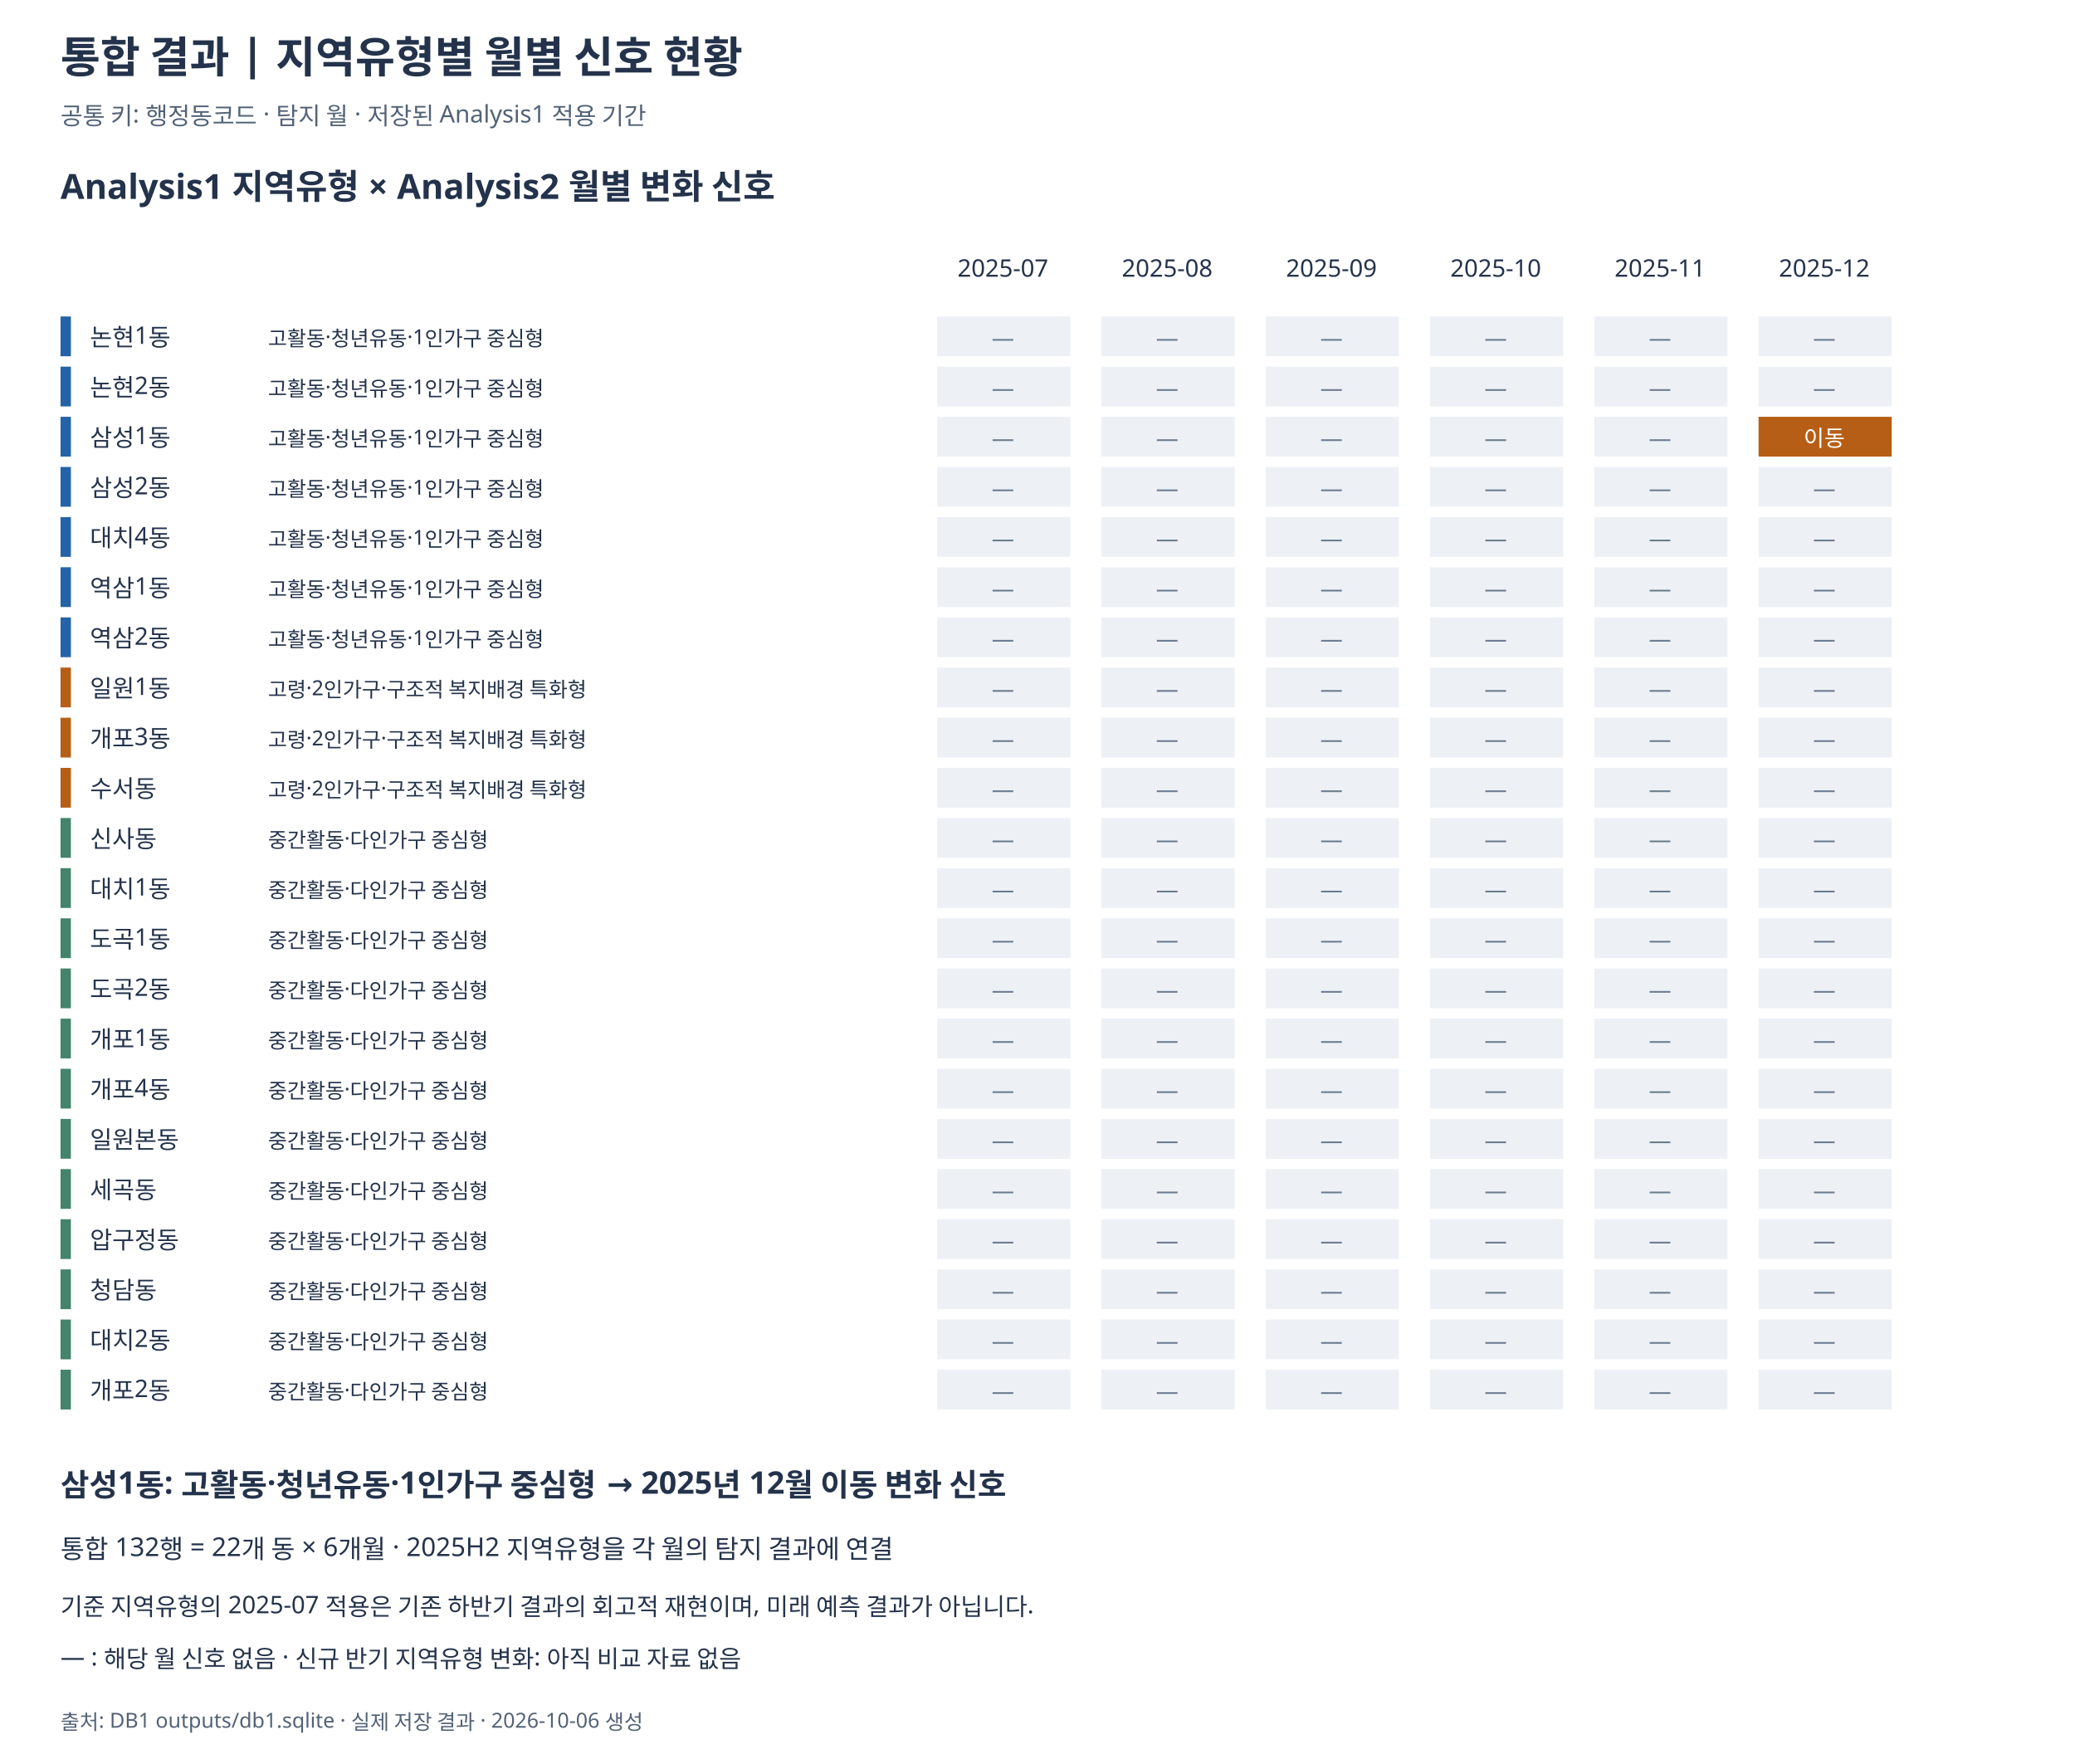
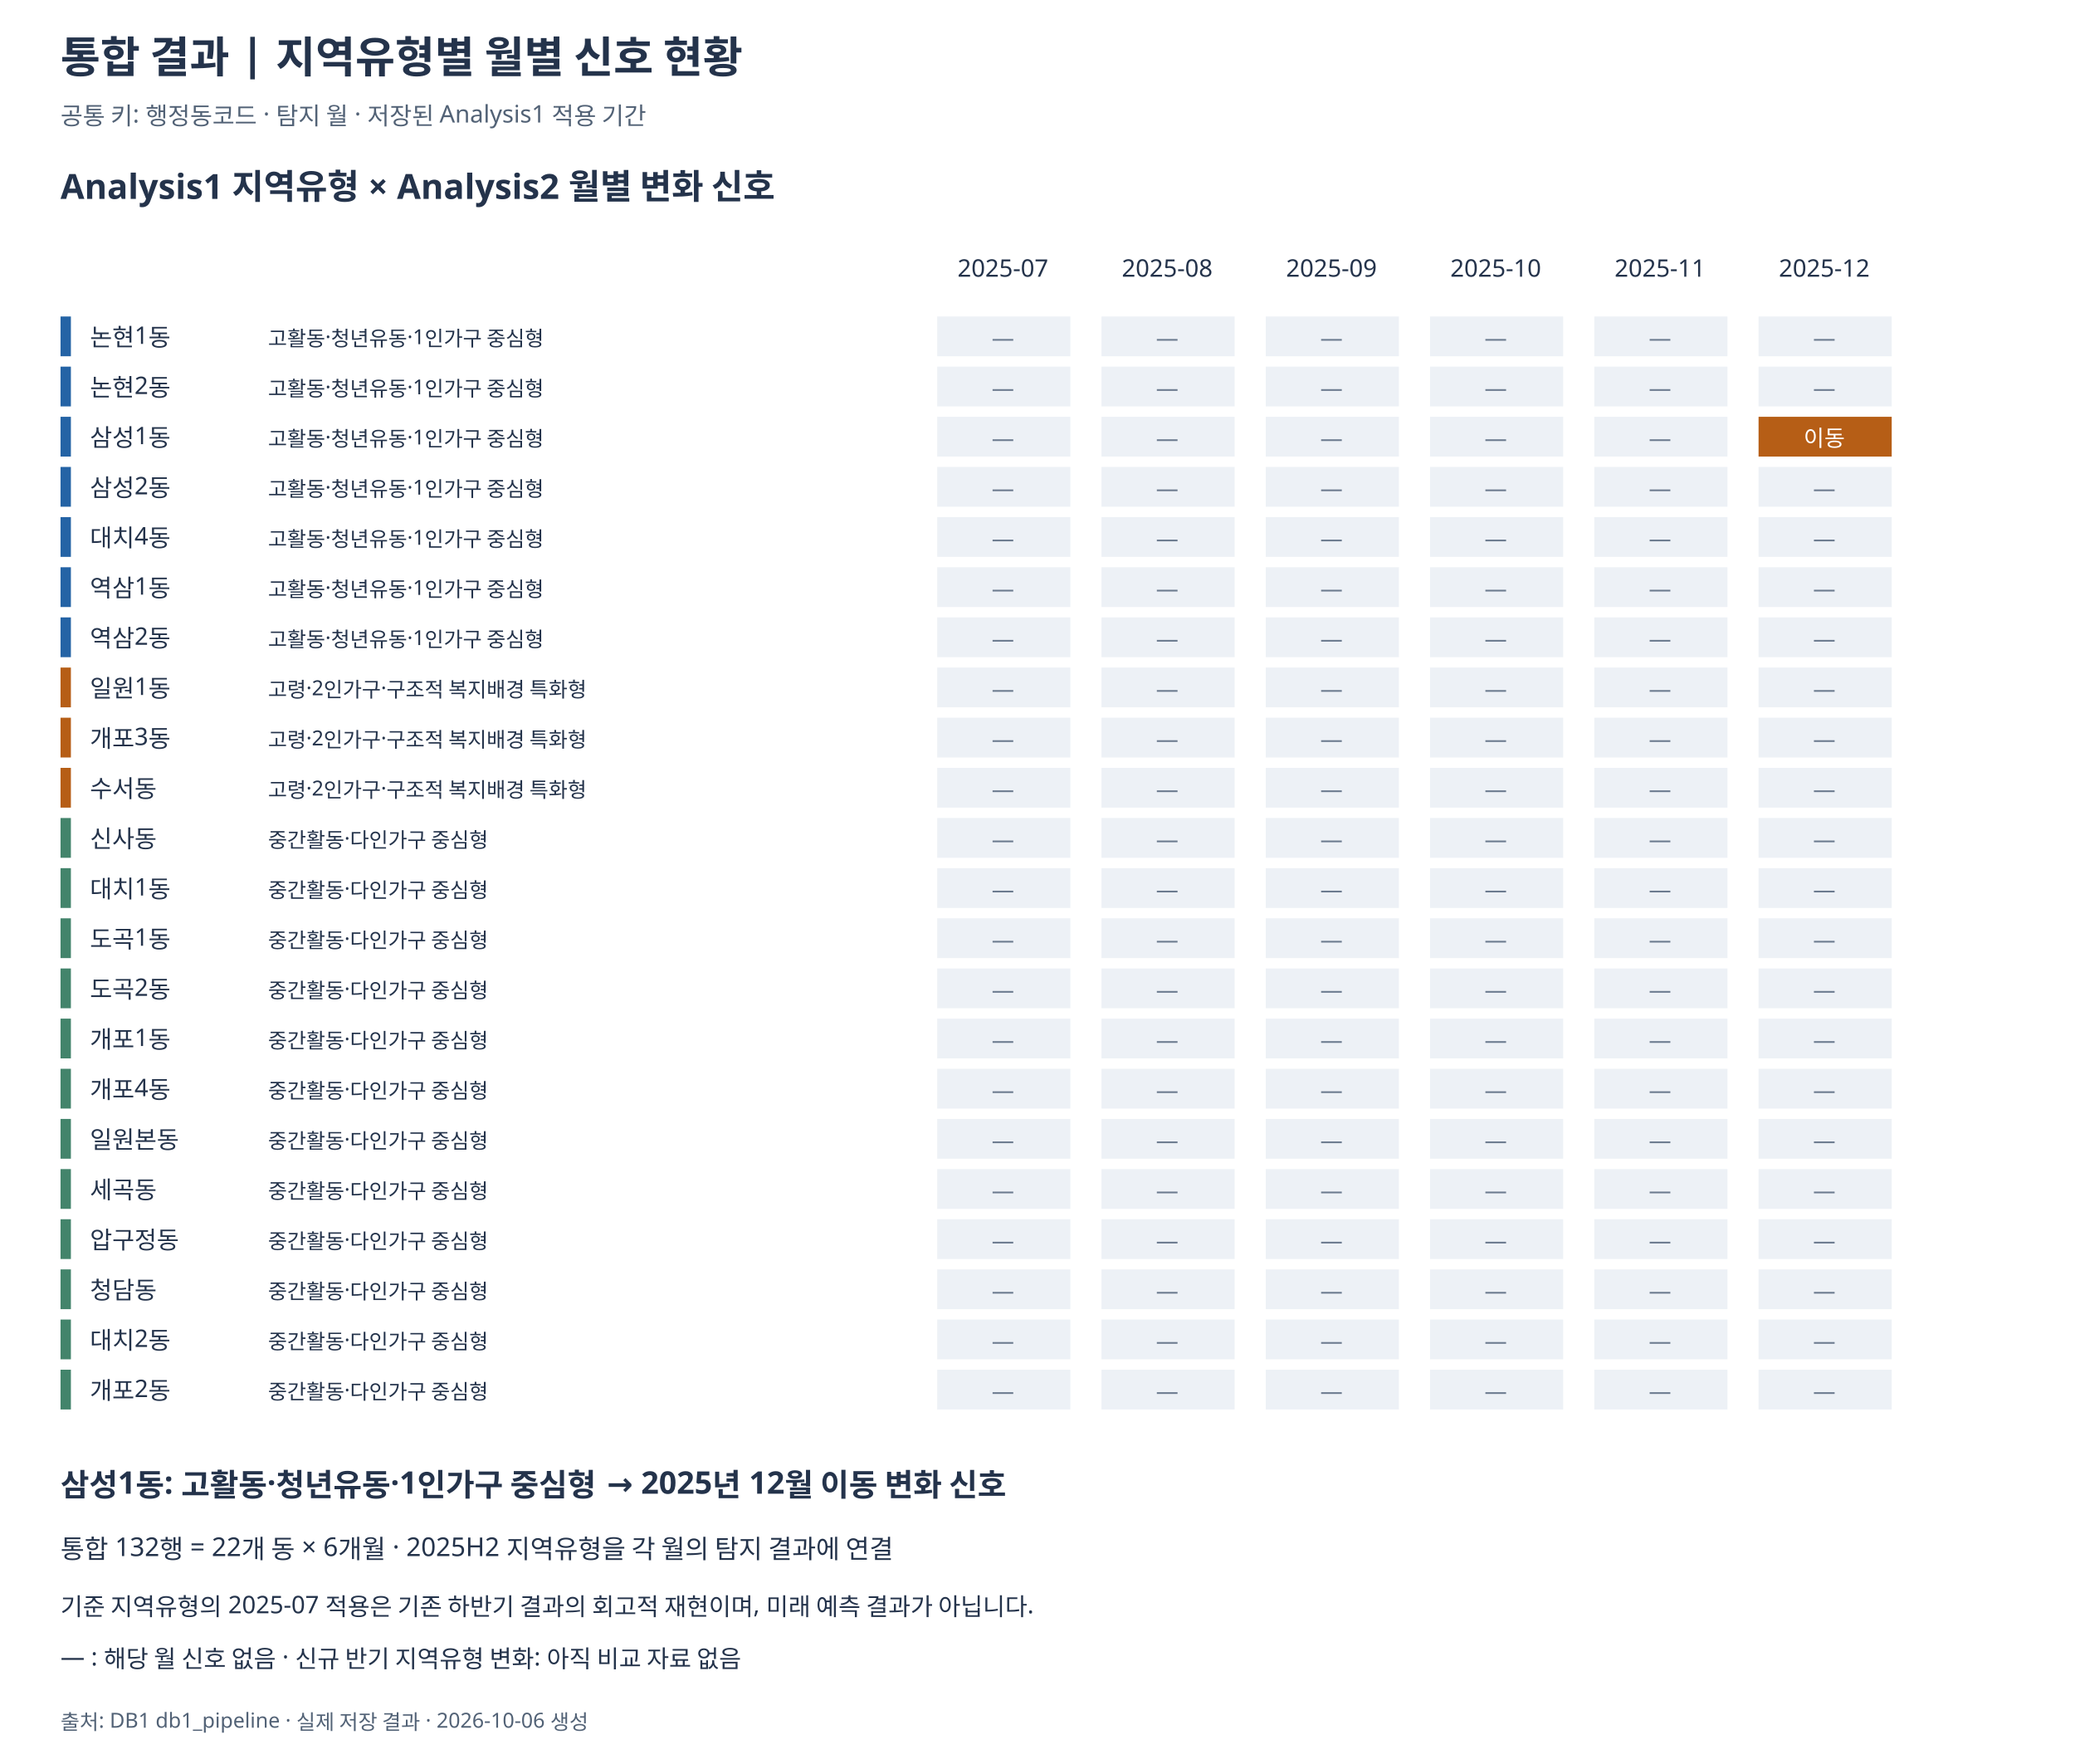
<svg xmlns="http://www.w3.org/2000/svg" width="1200" height="1020" viewBox="0 0 1200 1020" role="img" aria-label="통합 결과 | 지역유형별 월별 신호 현황">
  <style>text{font-family:"Malgun Gothic","Noto Sans KR",sans-serif}</style>
  <rect x="0" y="0" width="1200" height="1020" fill="#ffffff" />
  <text x="35" y="42" font-size="25" fill="#24334b" text-anchor="start" font-weight="600">통합 결과 | 지역유형별 월별 신호 현황</text>
  <text x="35" y="72" font-size="14" fill="#526276" text-anchor="start" font-weight="400">공통 키: 행정동코드 · 탐지 월 · 저장된 Analysis1 적용 기간</text>
  <text x="35" y="115" font-size="20" fill="#24334b" text-anchor="start" font-weight="600">Analysis1 지역유형 × Analysis2 월별 변화 신호</text>
  <text x="580" y="160" font-size="14" fill="#24334b" text-anchor="middle" font-weight="400">2025-07</text>
  <text x="675" y="160" font-size="14" fill="#24334b" text-anchor="middle" font-weight="400">2025-08</text>
  <text x="770" y="160" font-size="14" fill="#24334b" text-anchor="middle" font-weight="400">2025-09</text>
  <text x="865" y="160" font-size="14" fill="#24334b" text-anchor="middle" font-weight="400">2025-10</text>
  <text x="960" y="160" font-size="14" fill="#24334b" text-anchor="middle" font-weight="400">2025-11</text>
  <text x="1055" y="160" font-size="14" fill="#24334b" text-anchor="middle" font-weight="400">2025-12</text>
  <rect x="35" y="183" width="6" height="23" fill="#2463a5" />
  <text x="52" y="200" font-size="14" fill="#24334b" text-anchor="start" font-weight="400">논현1동</text>
  <text x="155" y="200" font-size="12" fill="#24334b" text-anchor="start" font-weight="400">고활동·청년유동·1인가구 중심형</text>
  <rect x="542" y="183" width="77" height="23" fill="#edf1f6" />
  <text x="580" y="200" font-size="13" fill="#6c7b8f" text-anchor="middle" font-weight="400">—</text>
  <rect x="637" y="183" width="77" height="23" fill="#edf1f6" />
  <text x="675" y="200" font-size="13" fill="#6c7b8f" text-anchor="middle" font-weight="400">—</text>
  <rect x="732" y="183" width="77" height="23" fill="#edf1f6" />
  <text x="770" y="200" font-size="13" fill="#6c7b8f" text-anchor="middle" font-weight="400">—</text>
  <rect x="827" y="183" width="77" height="23" fill="#edf1f6" />
  <text x="865" y="200" font-size="13" fill="#6c7b8f" text-anchor="middle" font-weight="400">—</text>
  <rect x="922" y="183" width="77" height="23" fill="#edf1f6" />
  <text x="960" y="200" font-size="13" fill="#6c7b8f" text-anchor="middle" font-weight="400">—</text>
  <rect x="1017" y="183" width="77" height="23" fill="#edf1f6" />
  <text x="1055" y="200" font-size="13" fill="#6c7b8f" text-anchor="middle" font-weight="400">—</text>
  <rect x="35" y="212" width="6" height="23" fill="#2463a5" />
  <text x="52" y="229" font-size="14" fill="#24334b" text-anchor="start" font-weight="400">논현2동</text>
  <text x="155" y="229" font-size="12" fill="#24334b" text-anchor="start" font-weight="400">고활동·청년유동·1인가구 중심형</text>
  <rect x="542" y="212" width="77" height="23" fill="#edf1f6" />
  <text x="580" y="229" font-size="13" fill="#6c7b8f" text-anchor="middle" font-weight="400">—</text>
  <rect x="637" y="212" width="77" height="23" fill="#edf1f6" />
  <text x="675" y="229" font-size="13" fill="#6c7b8f" text-anchor="middle" font-weight="400">—</text>
  <rect x="732" y="212" width="77" height="23" fill="#edf1f6" />
  <text x="770" y="229" font-size="13" fill="#6c7b8f" text-anchor="middle" font-weight="400">—</text>
  <rect x="827" y="212" width="77" height="23" fill="#edf1f6" />
  <text x="865" y="229" font-size="13" fill="#6c7b8f" text-anchor="middle" font-weight="400">—</text>
  <rect x="922" y="212" width="77" height="23" fill="#edf1f6" />
  <text x="960" y="229" font-size="13" fill="#6c7b8f" text-anchor="middle" font-weight="400">—</text>
  <rect x="1017" y="212" width="77" height="23" fill="#edf1f6" />
  <text x="1055" y="229" font-size="13" fill="#6c7b8f" text-anchor="middle" font-weight="400">—</text>
  <rect x="35" y="241" width="6" height="23" fill="#2463a5" />
  <text x="52" y="258" font-size="14" fill="#24334b" text-anchor="start" font-weight="400">삼성1동</text>
  <text x="155" y="258" font-size="12" fill="#24334b" text-anchor="start" font-weight="400">고활동·청년유동·1인가구 중심형</text>
  <rect x="542" y="241" width="77" height="23" fill="#edf1f6" />
  <text x="580" y="258" font-size="13" fill="#6c7b8f" text-anchor="middle" font-weight="400">—</text>
  <rect x="637" y="241" width="77" height="23" fill="#edf1f6" />
  <text x="675" y="258" font-size="13" fill="#6c7b8f" text-anchor="middle" font-weight="400">—</text>
  <rect x="732" y="241" width="77" height="23" fill="#edf1f6" />
  <text x="770" y="258" font-size="13" fill="#6c7b8f" text-anchor="middle" font-weight="400">—</text>
  <rect x="827" y="241" width="77" height="23" fill="#edf1f6" />
  <text x="865" y="258" font-size="13" fill="#6c7b8f" text-anchor="middle" font-weight="400">—</text>
  <rect x="922" y="241" width="77" height="23" fill="#edf1f6" />
  <text x="960" y="258" font-size="13" fill="#6c7b8f" text-anchor="middle" font-weight="400">—</text>
  <rect x="1017" y="241" width="77" height="23" fill="#b65e16" />
  <text x="1055" y="258" font-size="13" fill="#ffffff" text-anchor="middle" font-weight="400">이동</text>
  <rect x="35" y="270" width="6" height="23" fill="#2463a5" />
  <text x="52" y="287" font-size="14" fill="#24334b" text-anchor="start" font-weight="400">삼성2동</text>
  <text x="155" y="287" font-size="12" fill="#24334b" text-anchor="start" font-weight="400">고활동·청년유동·1인가구 중심형</text>
  <rect x="542" y="270" width="77" height="23" fill="#edf1f6" />
  <text x="580" y="287" font-size="13" fill="#6c7b8f" text-anchor="middle" font-weight="400">—</text>
  <rect x="637" y="270" width="77" height="23" fill="#edf1f6" />
  <text x="675" y="287" font-size="13" fill="#6c7b8f" text-anchor="middle" font-weight="400">—</text>
  <rect x="732" y="270" width="77" height="23" fill="#edf1f6" />
  <text x="770" y="287" font-size="13" fill="#6c7b8f" text-anchor="middle" font-weight="400">—</text>
  <rect x="827" y="270" width="77" height="23" fill="#edf1f6" />
  <text x="865" y="287" font-size="13" fill="#6c7b8f" text-anchor="middle" font-weight="400">—</text>
  <rect x="922" y="270" width="77" height="23" fill="#edf1f6" />
  <text x="960" y="287" font-size="13" fill="#6c7b8f" text-anchor="middle" font-weight="400">—</text>
  <rect x="1017" y="270" width="77" height="23" fill="#edf1f6" />
  <text x="1055" y="287" font-size="13" fill="#6c7b8f" text-anchor="middle" font-weight="400">—</text>
  <rect x="35" y="299" width="6" height="23" fill="#2463a5" />
  <text x="52" y="316" font-size="14" fill="#24334b" text-anchor="start" font-weight="400">대치4동</text>
  <text x="155" y="316" font-size="12" fill="#24334b" text-anchor="start" font-weight="400">고활동·청년유동·1인가구 중심형</text>
  <rect x="542" y="299" width="77" height="23" fill="#edf1f6" />
  <text x="580" y="316" font-size="13" fill="#6c7b8f" text-anchor="middle" font-weight="400">—</text>
  <rect x="637" y="299" width="77" height="23" fill="#edf1f6" />
  <text x="675" y="316" font-size="13" fill="#6c7b8f" text-anchor="middle" font-weight="400">—</text>
  <rect x="732" y="299" width="77" height="23" fill="#edf1f6" />
  <text x="770" y="316" font-size="13" fill="#6c7b8f" text-anchor="middle" font-weight="400">—</text>
  <rect x="827" y="299" width="77" height="23" fill="#edf1f6" />
  <text x="865" y="316" font-size="13" fill="#6c7b8f" text-anchor="middle" font-weight="400">—</text>
  <rect x="922" y="299" width="77" height="23" fill="#edf1f6" />
  <text x="960" y="316" font-size="13" fill="#6c7b8f" text-anchor="middle" font-weight="400">—</text>
  <rect x="1017" y="299" width="77" height="23" fill="#edf1f6" />
  <text x="1055" y="316" font-size="13" fill="#6c7b8f" text-anchor="middle" font-weight="400">—</text>
  <rect x="35" y="328" width="6" height="23" fill="#2463a5" />
  <text x="52" y="345" font-size="14" fill="#24334b" text-anchor="start" font-weight="400">역삼1동</text>
  <text x="155" y="345" font-size="12" fill="#24334b" text-anchor="start" font-weight="400">고활동·청년유동·1인가구 중심형</text>
  <rect x="542" y="328" width="77" height="23" fill="#edf1f6" />
  <text x="580" y="345" font-size="13" fill="#6c7b8f" text-anchor="middle" font-weight="400">—</text>
  <rect x="637" y="328" width="77" height="23" fill="#edf1f6" />
  <text x="675" y="345" font-size="13" fill="#6c7b8f" text-anchor="middle" font-weight="400">—</text>
  <rect x="732" y="328" width="77" height="23" fill="#edf1f6" />
  <text x="770" y="345" font-size="13" fill="#6c7b8f" text-anchor="middle" font-weight="400">—</text>
  <rect x="827" y="328" width="77" height="23" fill="#edf1f6" />
  <text x="865" y="345" font-size="13" fill="#6c7b8f" text-anchor="middle" font-weight="400">—</text>
  <rect x="922" y="328" width="77" height="23" fill="#edf1f6" />
  <text x="960" y="345" font-size="13" fill="#6c7b8f" text-anchor="middle" font-weight="400">—</text>
  <rect x="1017" y="328" width="77" height="23" fill="#edf1f6" />
  <text x="1055" y="345" font-size="13" fill="#6c7b8f" text-anchor="middle" font-weight="400">—</text>
  <rect x="35" y="357" width="6" height="23" fill="#2463a5" />
  <text x="52" y="374" font-size="14" fill="#24334b" text-anchor="start" font-weight="400">역삼2동</text>
  <text x="155" y="374" font-size="12" fill="#24334b" text-anchor="start" font-weight="400">고활동·청년유동·1인가구 중심형</text>
  <rect x="542" y="357" width="77" height="23" fill="#edf1f6" />
  <text x="580" y="374" font-size="13" fill="#6c7b8f" text-anchor="middle" font-weight="400">—</text>
  <rect x="637" y="357" width="77" height="23" fill="#edf1f6" />
  <text x="675" y="374" font-size="13" fill="#6c7b8f" text-anchor="middle" font-weight="400">—</text>
  <rect x="732" y="357" width="77" height="23" fill="#edf1f6" />
  <text x="770" y="374" font-size="13" fill="#6c7b8f" text-anchor="middle" font-weight="400">—</text>
  <rect x="827" y="357" width="77" height="23" fill="#edf1f6" />
  <text x="865" y="374" font-size="13" fill="#6c7b8f" text-anchor="middle" font-weight="400">—</text>
  <rect x="922" y="357" width="77" height="23" fill="#edf1f6" />
  <text x="960" y="374" font-size="13" fill="#6c7b8f" text-anchor="middle" font-weight="400">—</text>
  <rect x="1017" y="357" width="77" height="23" fill="#edf1f6" />
  <text x="1055" y="374" font-size="13" fill="#6c7b8f" text-anchor="middle" font-weight="400">—</text>
  <rect x="35" y="386" width="6" height="23" fill="#b65e16" />
  <text x="52" y="403" font-size="14" fill="#24334b" text-anchor="start" font-weight="400">일원1동</text>
  <text x="155" y="403" font-size="12" fill="#24334b" text-anchor="start" font-weight="400">고령·2인가구·구조적 복지배경 특화형</text>
  <rect x="542" y="386" width="77" height="23" fill="#edf1f6" />
  <text x="580" y="403" font-size="13" fill="#6c7b8f" text-anchor="middle" font-weight="400">—</text>
  <rect x="637" y="386" width="77" height="23" fill="#edf1f6" />
  <text x="675" y="403" font-size="13" fill="#6c7b8f" text-anchor="middle" font-weight="400">—</text>
  <rect x="732" y="386" width="77" height="23" fill="#edf1f6" />
  <text x="770" y="403" font-size="13" fill="#6c7b8f" text-anchor="middle" font-weight="400">—</text>
  <rect x="827" y="386" width="77" height="23" fill="#edf1f6" />
  <text x="865" y="403" font-size="13" fill="#6c7b8f" text-anchor="middle" font-weight="400">—</text>
  <rect x="922" y="386" width="77" height="23" fill="#edf1f6" />
  <text x="960" y="403" font-size="13" fill="#6c7b8f" text-anchor="middle" font-weight="400">—</text>
  <rect x="1017" y="386" width="77" height="23" fill="#edf1f6" />
  <text x="1055" y="403" font-size="13" fill="#6c7b8f" text-anchor="middle" font-weight="400">—</text>
  <rect x="35" y="415" width="6" height="23" fill="#b65e16" />
  <text x="52" y="432" font-size="14" fill="#24334b" text-anchor="start" font-weight="400">개포3동</text>
  <text x="155" y="432" font-size="12" fill="#24334b" text-anchor="start" font-weight="400">고령·2인가구·구조적 복지배경 특화형</text>
  <rect x="542" y="415" width="77" height="23" fill="#edf1f6" />
  <text x="580" y="432" font-size="13" fill="#6c7b8f" text-anchor="middle" font-weight="400">—</text>
  <rect x="637" y="415" width="77" height="23" fill="#edf1f6" />
  <text x="675" y="432" font-size="13" fill="#6c7b8f" text-anchor="middle" font-weight="400">—</text>
  <rect x="732" y="415" width="77" height="23" fill="#edf1f6" />
  <text x="770" y="432" font-size="13" fill="#6c7b8f" text-anchor="middle" font-weight="400">—</text>
  <rect x="827" y="415" width="77" height="23" fill="#edf1f6" />
  <text x="865" y="432" font-size="13" fill="#6c7b8f" text-anchor="middle" font-weight="400">—</text>
  <rect x="922" y="415" width="77" height="23" fill="#edf1f6" />
  <text x="960" y="432" font-size="13" fill="#6c7b8f" text-anchor="middle" font-weight="400">—</text>
  <rect x="1017" y="415" width="77" height="23" fill="#edf1f6" />
  <text x="1055" y="432" font-size="13" fill="#6c7b8f" text-anchor="middle" font-weight="400">—</text>
  <rect x="35" y="444" width="6" height="23" fill="#b65e16" />
  <text x="52" y="461" font-size="14" fill="#24334b" text-anchor="start" font-weight="400">수서동</text>
  <text x="155" y="461" font-size="12" fill="#24334b" text-anchor="start" font-weight="400">고령·2인가구·구조적 복지배경 특화형</text>
  <rect x="542" y="444" width="77" height="23" fill="#edf1f6" />
  <text x="580" y="461" font-size="13" fill="#6c7b8f" text-anchor="middle" font-weight="400">—</text>
  <rect x="637" y="444" width="77" height="23" fill="#edf1f6" />
  <text x="675" y="461" font-size="13" fill="#6c7b8f" text-anchor="middle" font-weight="400">—</text>
  <rect x="732" y="444" width="77" height="23" fill="#edf1f6" />
  <text x="770" y="461" font-size="13" fill="#6c7b8f" text-anchor="middle" font-weight="400">—</text>
  <rect x="827" y="444" width="77" height="23" fill="#edf1f6" />
  <text x="865" y="461" font-size="13" fill="#6c7b8f" text-anchor="middle" font-weight="400">—</text>
  <rect x="922" y="444" width="77" height="23" fill="#edf1f6" />
  <text x="960" y="461" font-size="13" fill="#6c7b8f" text-anchor="middle" font-weight="400">—</text>
  <rect x="1017" y="444" width="77" height="23" fill="#edf1f6" />
  <text x="1055" y="461" font-size="13" fill="#6c7b8f" text-anchor="middle" font-weight="400">—</text>
  <rect x="35" y="473" width="6" height="23" fill="#43846b" />
  <text x="52" y="490" font-size="14" fill="#24334b" text-anchor="start" font-weight="400">신사동</text>
  <text x="155" y="490" font-size="12" fill="#24334b" text-anchor="start" font-weight="400">중간활동·다인가구 중심형</text>
  <rect x="542" y="473" width="77" height="23" fill="#edf1f6" />
  <text x="580" y="490" font-size="13" fill="#6c7b8f" text-anchor="middle" font-weight="400">—</text>
  <rect x="637" y="473" width="77" height="23" fill="#edf1f6" />
  <text x="675" y="490" font-size="13" fill="#6c7b8f" text-anchor="middle" font-weight="400">—</text>
  <rect x="732" y="473" width="77" height="23" fill="#edf1f6" />
  <text x="770" y="490" font-size="13" fill="#6c7b8f" text-anchor="middle" font-weight="400">—</text>
  <rect x="827" y="473" width="77" height="23" fill="#edf1f6" />
  <text x="865" y="490" font-size="13" fill="#6c7b8f" text-anchor="middle" font-weight="400">—</text>
  <rect x="922" y="473" width="77" height="23" fill="#edf1f6" />
  <text x="960" y="490" font-size="13" fill="#6c7b8f" text-anchor="middle" font-weight="400">—</text>
  <rect x="1017" y="473" width="77" height="23" fill="#edf1f6" />
  <text x="1055" y="490" font-size="13" fill="#6c7b8f" text-anchor="middle" font-weight="400">—</text>
  <rect x="35" y="502" width="6" height="23" fill="#43846b" />
  <text x="52" y="519" font-size="14" fill="#24334b" text-anchor="start" font-weight="400">대치1동</text>
  <text x="155" y="519" font-size="12" fill="#24334b" text-anchor="start" font-weight="400">중간활동·다인가구 중심형</text>
  <rect x="542" y="502" width="77" height="23" fill="#edf1f6" />
  <text x="580" y="519" font-size="13" fill="#6c7b8f" text-anchor="middle" font-weight="400">—</text>
  <rect x="637" y="502" width="77" height="23" fill="#edf1f6" />
  <text x="675" y="519" font-size="13" fill="#6c7b8f" text-anchor="middle" font-weight="400">—</text>
  <rect x="732" y="502" width="77" height="23" fill="#edf1f6" />
  <text x="770" y="519" font-size="13" fill="#6c7b8f" text-anchor="middle" font-weight="400">—</text>
  <rect x="827" y="502" width="77" height="23" fill="#edf1f6" />
  <text x="865" y="519" font-size="13" fill="#6c7b8f" text-anchor="middle" font-weight="400">—</text>
  <rect x="922" y="502" width="77" height="23" fill="#edf1f6" />
  <text x="960" y="519" font-size="13" fill="#6c7b8f" text-anchor="middle" font-weight="400">—</text>
  <rect x="1017" y="502" width="77" height="23" fill="#edf1f6" />
  <text x="1055" y="519" font-size="13" fill="#6c7b8f" text-anchor="middle" font-weight="400">—</text>
  <rect x="35" y="531" width="6" height="23" fill="#43846b" />
  <text x="52" y="548" font-size="14" fill="#24334b" text-anchor="start" font-weight="400">도곡1동</text>
  <text x="155" y="548" font-size="12" fill="#24334b" text-anchor="start" font-weight="400">중간활동·다인가구 중심형</text>
  <rect x="542" y="531" width="77" height="23" fill="#edf1f6" />
  <text x="580" y="548" font-size="13" fill="#6c7b8f" text-anchor="middle" font-weight="400">—</text>
  <rect x="637" y="531" width="77" height="23" fill="#edf1f6" />
  <text x="675" y="548" font-size="13" fill="#6c7b8f" text-anchor="middle" font-weight="400">—</text>
  <rect x="732" y="531" width="77" height="23" fill="#edf1f6" />
  <text x="770" y="548" font-size="13" fill="#6c7b8f" text-anchor="middle" font-weight="400">—</text>
  <rect x="827" y="531" width="77" height="23" fill="#edf1f6" />
  <text x="865" y="548" font-size="13" fill="#6c7b8f" text-anchor="middle" font-weight="400">—</text>
  <rect x="922" y="531" width="77" height="23" fill="#edf1f6" />
  <text x="960" y="548" font-size="13" fill="#6c7b8f" text-anchor="middle" font-weight="400">—</text>
  <rect x="1017" y="531" width="77" height="23" fill="#edf1f6" />
  <text x="1055" y="548" font-size="13" fill="#6c7b8f" text-anchor="middle" font-weight="400">—</text>
  <rect x="35" y="560" width="6" height="23" fill="#43846b" />
  <text x="52" y="577" font-size="14" fill="#24334b" text-anchor="start" font-weight="400">도곡2동</text>
  <text x="155" y="577" font-size="12" fill="#24334b" text-anchor="start" font-weight="400">중간활동·다인가구 중심형</text>
  <rect x="542" y="560" width="77" height="23" fill="#edf1f6" />
  <text x="580" y="577" font-size="13" fill="#6c7b8f" text-anchor="middle" font-weight="400">—</text>
  <rect x="637" y="560" width="77" height="23" fill="#edf1f6" />
  <text x="675" y="577" font-size="13" fill="#6c7b8f" text-anchor="middle" font-weight="400">—</text>
  <rect x="732" y="560" width="77" height="23" fill="#edf1f6" />
  <text x="770" y="577" font-size="13" fill="#6c7b8f" text-anchor="middle" font-weight="400">—</text>
  <rect x="827" y="560" width="77" height="23" fill="#edf1f6" />
  <text x="865" y="577" font-size="13" fill="#6c7b8f" text-anchor="middle" font-weight="400">—</text>
  <rect x="922" y="560" width="77" height="23" fill="#edf1f6" />
  <text x="960" y="577" font-size="13" fill="#6c7b8f" text-anchor="middle" font-weight="400">—</text>
  <rect x="1017" y="560" width="77" height="23" fill="#edf1f6" />
  <text x="1055" y="577" font-size="13" fill="#6c7b8f" text-anchor="middle" font-weight="400">—</text>
  <rect x="35" y="589" width="6" height="23" fill="#43846b" />
  <text x="52" y="606" font-size="14" fill="#24334b" text-anchor="start" font-weight="400">개포1동</text>
  <text x="155" y="606" font-size="12" fill="#24334b" text-anchor="start" font-weight="400">중간활동·다인가구 중심형</text>
  <rect x="542" y="589" width="77" height="23" fill="#edf1f6" />
  <text x="580" y="606" font-size="13" fill="#6c7b8f" text-anchor="middle" font-weight="400">—</text>
  <rect x="637" y="589" width="77" height="23" fill="#edf1f6" />
  <text x="675" y="606" font-size="13" fill="#6c7b8f" text-anchor="middle" font-weight="400">—</text>
  <rect x="732" y="589" width="77" height="23" fill="#edf1f6" />
  <text x="770" y="606" font-size="13" fill="#6c7b8f" text-anchor="middle" font-weight="400">—</text>
  <rect x="827" y="589" width="77" height="23" fill="#edf1f6" />
  <text x="865" y="606" font-size="13" fill="#6c7b8f" text-anchor="middle" font-weight="400">—</text>
  <rect x="922" y="589" width="77" height="23" fill="#edf1f6" />
  <text x="960" y="606" font-size="13" fill="#6c7b8f" text-anchor="middle" font-weight="400">—</text>
  <rect x="1017" y="589" width="77" height="23" fill="#edf1f6" />
  <text x="1055" y="606" font-size="13" fill="#6c7b8f" text-anchor="middle" font-weight="400">—</text>
  <rect x="35" y="618" width="6" height="23" fill="#43846b" />
  <text x="52" y="635" font-size="14" fill="#24334b" text-anchor="start" font-weight="400">개포4동</text>
  <text x="155" y="635" font-size="12" fill="#24334b" text-anchor="start" font-weight="400">중간활동·다인가구 중심형</text>
  <rect x="542" y="618" width="77" height="23" fill="#edf1f6" />
  <text x="580" y="635" font-size="13" fill="#6c7b8f" text-anchor="middle" font-weight="400">—</text>
  <rect x="637" y="618" width="77" height="23" fill="#edf1f6" />
  <text x="675" y="635" font-size="13" fill="#6c7b8f" text-anchor="middle" font-weight="400">—</text>
  <rect x="732" y="618" width="77" height="23" fill="#edf1f6" />
  <text x="770" y="635" font-size="13" fill="#6c7b8f" text-anchor="middle" font-weight="400">—</text>
  <rect x="827" y="618" width="77" height="23" fill="#edf1f6" />
  <text x="865" y="635" font-size="13" fill="#6c7b8f" text-anchor="middle" font-weight="400">—</text>
  <rect x="922" y="618" width="77" height="23" fill="#edf1f6" />
  <text x="960" y="635" font-size="13" fill="#6c7b8f" text-anchor="middle" font-weight="400">—</text>
  <rect x="1017" y="618" width="77" height="23" fill="#edf1f6" />
  <text x="1055" y="635" font-size="13" fill="#6c7b8f" text-anchor="middle" font-weight="400">—</text>
  <rect x="35" y="647" width="6" height="23" fill="#43846b" />
  <text x="52" y="664" font-size="14" fill="#24334b" text-anchor="start" font-weight="400">일원본동</text>
  <text x="155" y="664" font-size="12" fill="#24334b" text-anchor="start" font-weight="400">중간활동·다인가구 중심형</text>
  <rect x="542" y="647" width="77" height="23" fill="#edf1f6" />
  <text x="580" y="664" font-size="13" fill="#6c7b8f" text-anchor="middle" font-weight="400">—</text>
  <rect x="637" y="647" width="77" height="23" fill="#edf1f6" />
  <text x="675" y="664" font-size="13" fill="#6c7b8f" text-anchor="middle" font-weight="400">—</text>
  <rect x="732" y="647" width="77" height="23" fill="#edf1f6" />
  <text x="770" y="664" font-size="13" fill="#6c7b8f" text-anchor="middle" font-weight="400">—</text>
  <rect x="827" y="647" width="77" height="23" fill="#edf1f6" />
  <text x="865" y="664" font-size="13" fill="#6c7b8f" text-anchor="middle" font-weight="400">—</text>
  <rect x="922" y="647" width="77" height="23" fill="#edf1f6" />
  <text x="960" y="664" font-size="13" fill="#6c7b8f" text-anchor="middle" font-weight="400">—</text>
  <rect x="1017" y="647" width="77" height="23" fill="#edf1f6" />
  <text x="1055" y="664" font-size="13" fill="#6c7b8f" text-anchor="middle" font-weight="400">—</text>
  <rect x="35" y="676" width="6" height="23" fill="#43846b" />
  <text x="52" y="693" font-size="14" fill="#24334b" text-anchor="start" font-weight="400">세곡동</text>
  <text x="155" y="693" font-size="12" fill="#24334b" text-anchor="start" font-weight="400">중간활동·다인가구 중심형</text>
  <rect x="542" y="676" width="77" height="23" fill="#edf1f6" />
  <text x="580" y="693" font-size="13" fill="#6c7b8f" text-anchor="middle" font-weight="400">—</text>
  <rect x="637" y="676" width="77" height="23" fill="#edf1f6" />
  <text x="675" y="693" font-size="13" fill="#6c7b8f" text-anchor="middle" font-weight="400">—</text>
  <rect x="732" y="676" width="77" height="23" fill="#edf1f6" />
  <text x="770" y="693" font-size="13" fill="#6c7b8f" text-anchor="middle" font-weight="400">—</text>
  <rect x="827" y="676" width="77" height="23" fill="#edf1f6" />
  <text x="865" y="693" font-size="13" fill="#6c7b8f" text-anchor="middle" font-weight="400">—</text>
  <rect x="922" y="676" width="77" height="23" fill="#edf1f6" />
  <text x="960" y="693" font-size="13" fill="#6c7b8f" text-anchor="middle" font-weight="400">—</text>
  <rect x="1017" y="676" width="77" height="23" fill="#edf1f6" />
  <text x="1055" y="693" font-size="13" fill="#6c7b8f" text-anchor="middle" font-weight="400">—</text>
  <rect x="35" y="705" width="6" height="23" fill="#43846b" />
  <text x="52" y="722" font-size="14" fill="#24334b" text-anchor="start" font-weight="400">압구정동</text>
  <text x="155" y="722" font-size="12" fill="#24334b" text-anchor="start" font-weight="400">중간활동·다인가구 중심형</text>
  <rect x="542" y="705" width="77" height="23" fill="#edf1f6" />
  <text x="580" y="722" font-size="13" fill="#6c7b8f" text-anchor="middle" font-weight="400">—</text>
  <rect x="637" y="705" width="77" height="23" fill="#edf1f6" />
  <text x="675" y="722" font-size="13" fill="#6c7b8f" text-anchor="middle" font-weight="400">—</text>
  <rect x="732" y="705" width="77" height="23" fill="#edf1f6" />
  <text x="770" y="722" font-size="13" fill="#6c7b8f" text-anchor="middle" font-weight="400">—</text>
  <rect x="827" y="705" width="77" height="23" fill="#edf1f6" />
  <text x="865" y="722" font-size="13" fill="#6c7b8f" text-anchor="middle" font-weight="400">—</text>
  <rect x="922" y="705" width="77" height="23" fill="#edf1f6" />
  <text x="960" y="722" font-size="13" fill="#6c7b8f" text-anchor="middle" font-weight="400">—</text>
  <rect x="1017" y="705" width="77" height="23" fill="#edf1f6" />
  <text x="1055" y="722" font-size="13" fill="#6c7b8f" text-anchor="middle" font-weight="400">—</text>
  <rect x="35" y="734" width="6" height="23" fill="#43846b" />
  <text x="52" y="751" font-size="14" fill="#24334b" text-anchor="start" font-weight="400">청담동</text>
  <text x="155" y="751" font-size="12" fill="#24334b" text-anchor="start" font-weight="400">중간활동·다인가구 중심형</text>
  <rect x="542" y="734" width="77" height="23" fill="#edf1f6" />
  <text x="580" y="751" font-size="13" fill="#6c7b8f" text-anchor="middle" font-weight="400">—</text>
  <rect x="637" y="734" width="77" height="23" fill="#edf1f6" />
  <text x="675" y="751" font-size="13" fill="#6c7b8f" text-anchor="middle" font-weight="400">—</text>
  <rect x="732" y="734" width="77" height="23" fill="#edf1f6" />
  <text x="770" y="751" font-size="13" fill="#6c7b8f" text-anchor="middle" font-weight="400">—</text>
  <rect x="827" y="734" width="77" height="23" fill="#edf1f6" />
  <text x="865" y="751" font-size="13" fill="#6c7b8f" text-anchor="middle" font-weight="400">—</text>
  <rect x="922" y="734" width="77" height="23" fill="#edf1f6" />
  <text x="960" y="751" font-size="13" fill="#6c7b8f" text-anchor="middle" font-weight="400">—</text>
  <rect x="1017" y="734" width="77" height="23" fill="#edf1f6" />
  <text x="1055" y="751" font-size="13" fill="#6c7b8f" text-anchor="middle" font-weight="400">—</text>
  <rect x="35" y="763" width="6" height="23" fill="#43846b" />
  <text x="52" y="780" font-size="14" fill="#24334b" text-anchor="start" font-weight="400">대치2동</text>
  <text x="155" y="780" font-size="12" fill="#24334b" text-anchor="start" font-weight="400">중간활동·다인가구 중심형</text>
  <rect x="542" y="763" width="77" height="23" fill="#edf1f6" />
  <text x="580" y="780" font-size="13" fill="#6c7b8f" text-anchor="middle" font-weight="400">—</text>
  <rect x="637" y="763" width="77" height="23" fill="#edf1f6" />
  <text x="675" y="780" font-size="13" fill="#6c7b8f" text-anchor="middle" font-weight="400">—</text>
  <rect x="732" y="763" width="77" height="23" fill="#edf1f6" />
  <text x="770" y="780" font-size="13" fill="#6c7b8f" text-anchor="middle" font-weight="400">—</text>
  <rect x="827" y="763" width="77" height="23" fill="#edf1f6" />
  <text x="865" y="780" font-size="13" fill="#6c7b8f" text-anchor="middle" font-weight="400">—</text>
  <rect x="922" y="763" width="77" height="23" fill="#edf1f6" />
  <text x="960" y="780" font-size="13" fill="#6c7b8f" text-anchor="middle" font-weight="400">—</text>
  <rect x="1017" y="763" width="77" height="23" fill="#edf1f6" />
  <text x="1055" y="780" font-size="13" fill="#6c7b8f" text-anchor="middle" font-weight="400">—</text>
  <rect x="35" y="792" width="6" height="23" fill="#43846b" />
  <text x="52" y="809" font-size="14" fill="#24334b" text-anchor="start" font-weight="400">개포2동</text>
  <text x="155" y="809" font-size="12" fill="#24334b" text-anchor="start" font-weight="400">중간활동·다인가구 중심형</text>
  <rect x="542" y="792" width="77" height="23" fill="#edf1f6" />
  <text x="580" y="809" font-size="13" fill="#6c7b8f" text-anchor="middle" font-weight="400">—</text>
  <rect x="637" y="792" width="77" height="23" fill="#edf1f6" />
  <text x="675" y="809" font-size="13" fill="#6c7b8f" text-anchor="middle" font-weight="400">—</text>
  <rect x="732" y="792" width="77" height="23" fill="#edf1f6" />
  <text x="770" y="809" font-size="13" fill="#6c7b8f" text-anchor="middle" font-weight="400">—</text>
  <rect x="827" y="792" width="77" height="23" fill="#edf1f6" />
  <text x="865" y="809" font-size="13" fill="#6c7b8f" text-anchor="middle" font-weight="400">—</text>
  <rect x="922" y="792" width="77" height="23" fill="#edf1f6" />
  <text x="960" y="809" font-size="13" fill="#6c7b8f" text-anchor="middle" font-weight="400">—</text>
  <rect x="1017" y="792" width="77" height="23" fill="#edf1f6" />
  <text x="1055" y="809" font-size="13" fill="#6c7b8f" text-anchor="middle" font-weight="400">—</text>
  <text x="35" y="865" font-size="18" fill="#24334b" text-anchor="start" font-weight="600">삼성1동: 고활동·청년유동·1인가구 중심형 → 2025년 12월 이동 변화 신호</text>
  <text x="35" y="901" font-size="15" fill="#24334b" text-anchor="start" font-weight="400">통합 132행 = 22개 동 × 6개월 · 2025H2 지역유형을 각 월의 탐지 결과에 연결</text>
  <text x="35" y="934" font-size="14" fill="#24334b" text-anchor="start" font-weight="400">기준 지역유형의 2025-07 적용은 기존 하반기 결과의 회고적 재현이며, 미래 예측 결과가 아닙니다.</text>
  <text x="35" y="963" font-size="14" fill="#24334b" text-anchor="start" font-weight="400">— : 해당 월 신호 없음 · 신규 반기 지역유형 변화: 아직 비교 자료 없음</text>
-   <text x="35" y="1000" font-size="12" fill="#526276" text-anchor="start" font-weight="400">출처: DB1 outputs/db1.sqlite · 실제 저장 결과 · 2026-10-06 생성</text>
+   <text x="35" y="1000" font-size="12" fill="#526276" text-anchor="start" font-weight="400">출처: DB1 db1_pipeline · 실제 저장 결과 · 2026-10-06 생성</text>
</svg>
